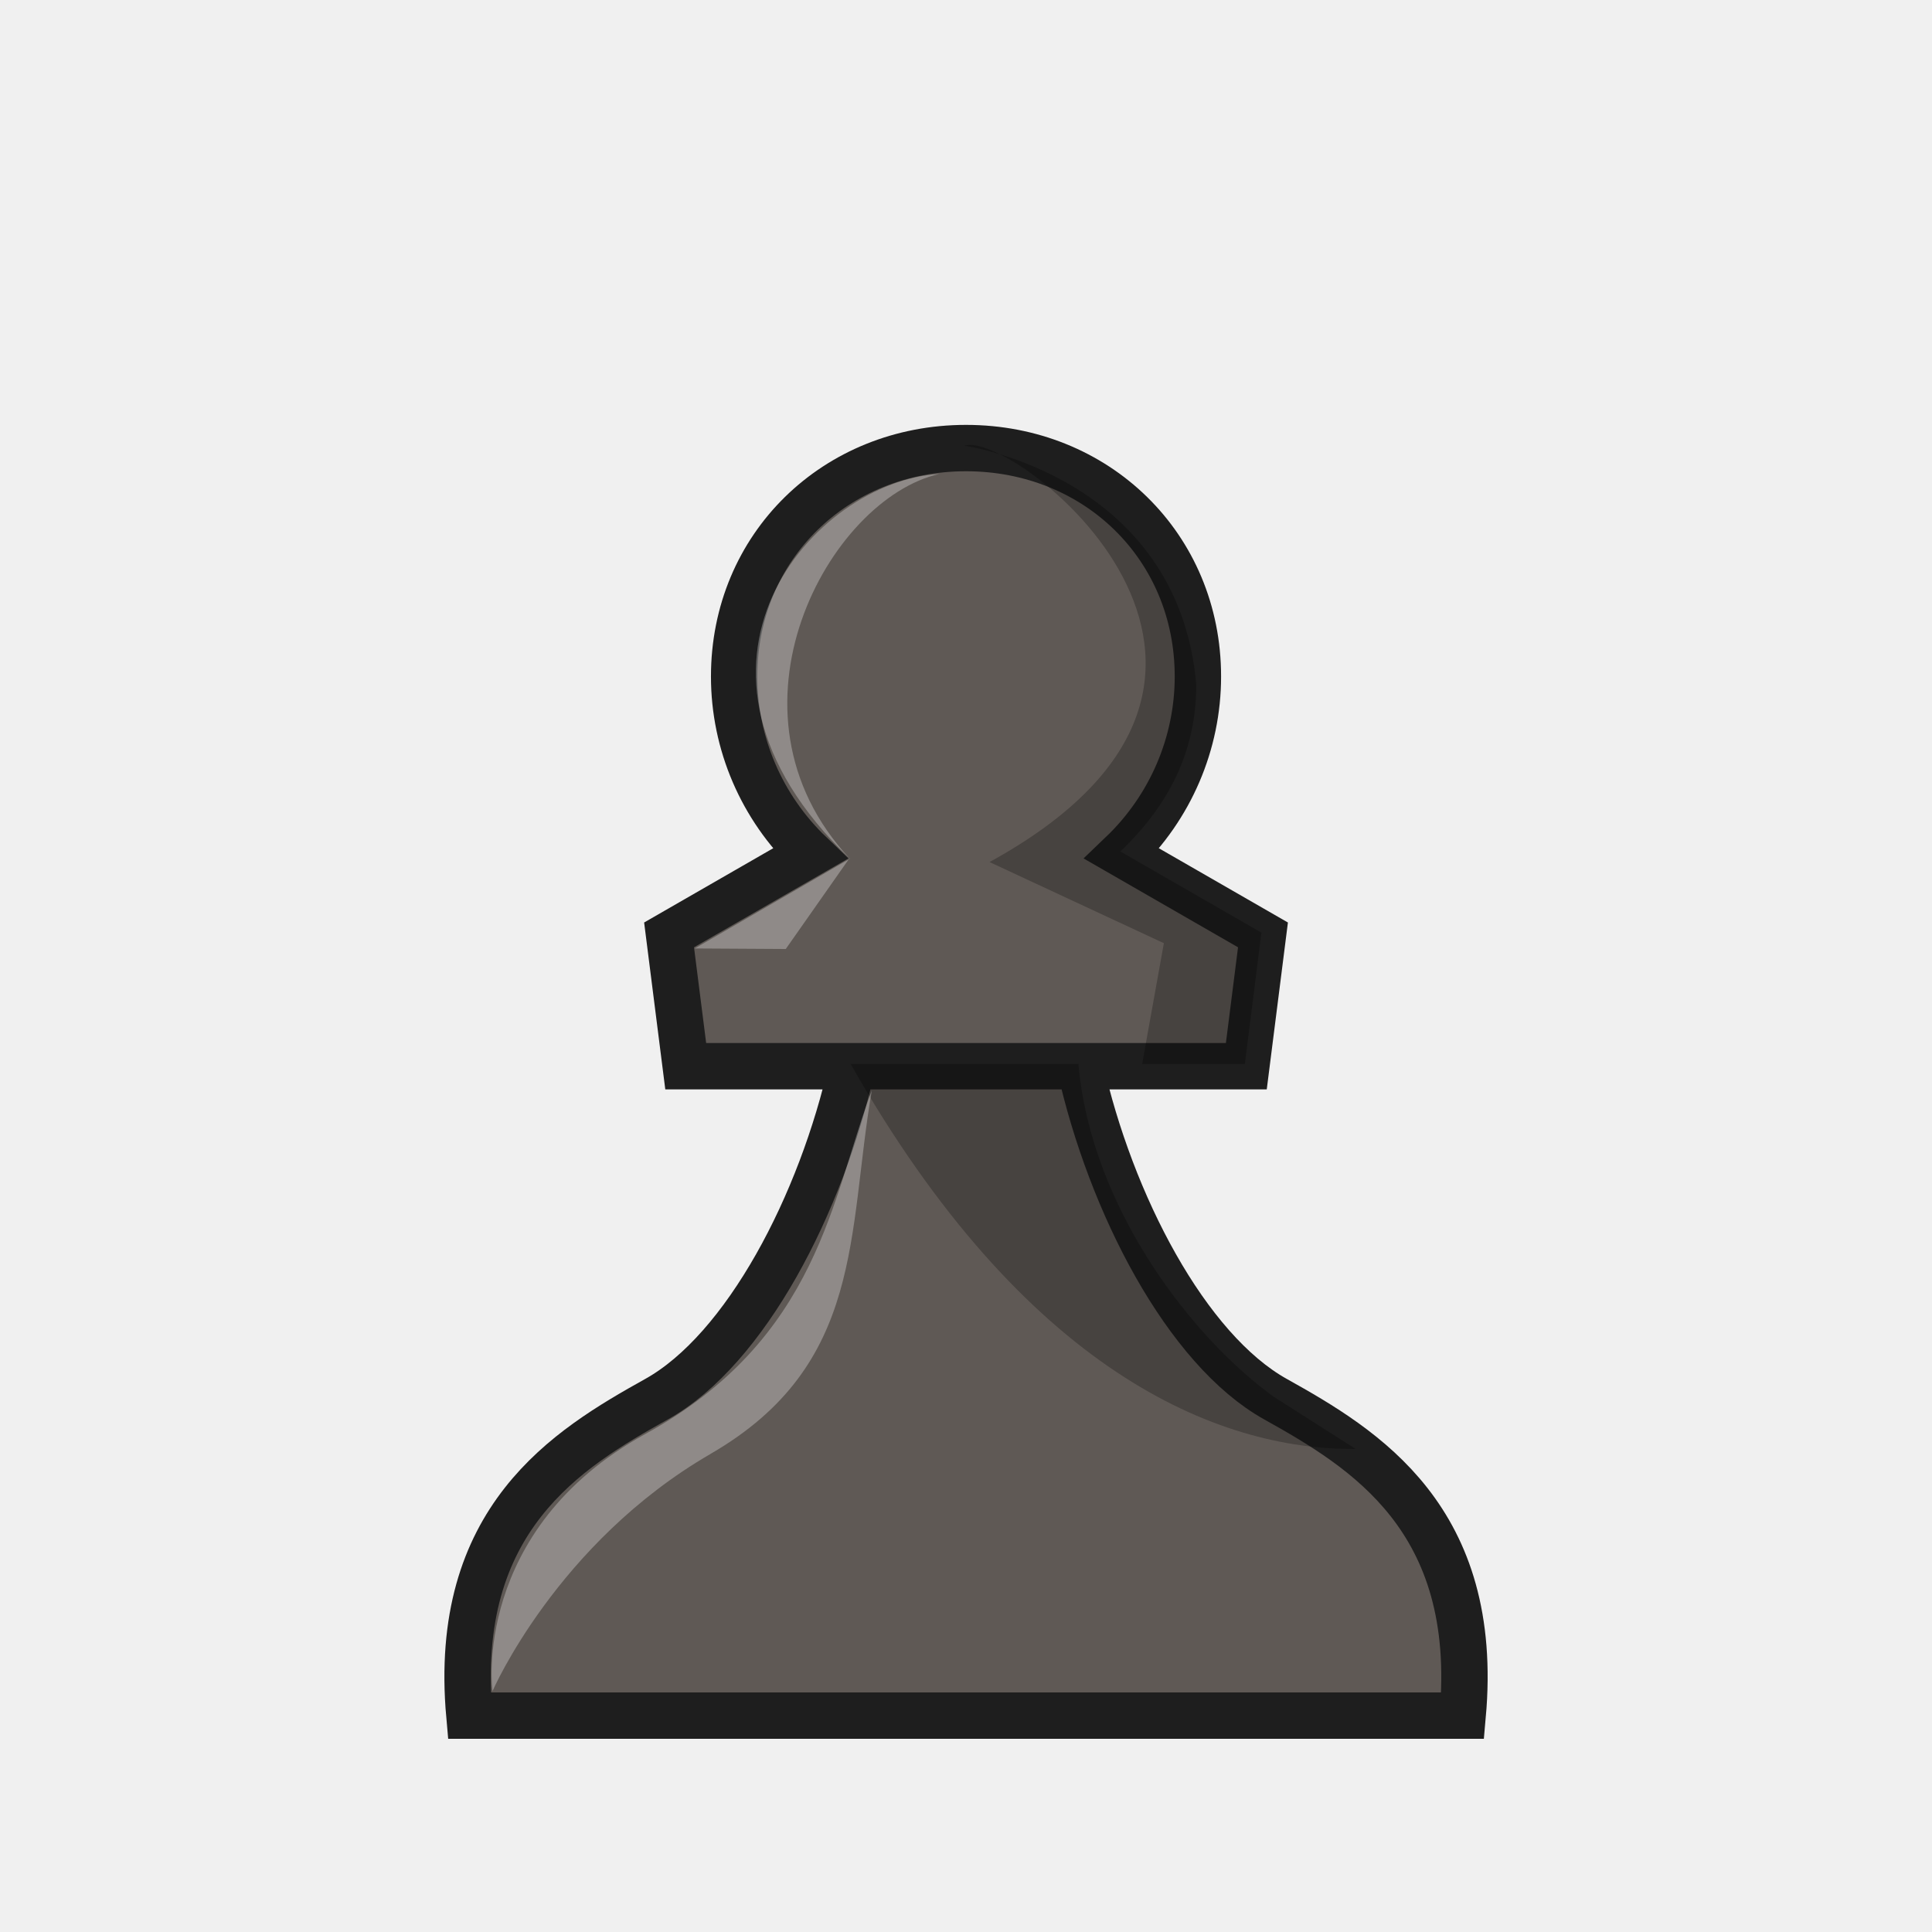
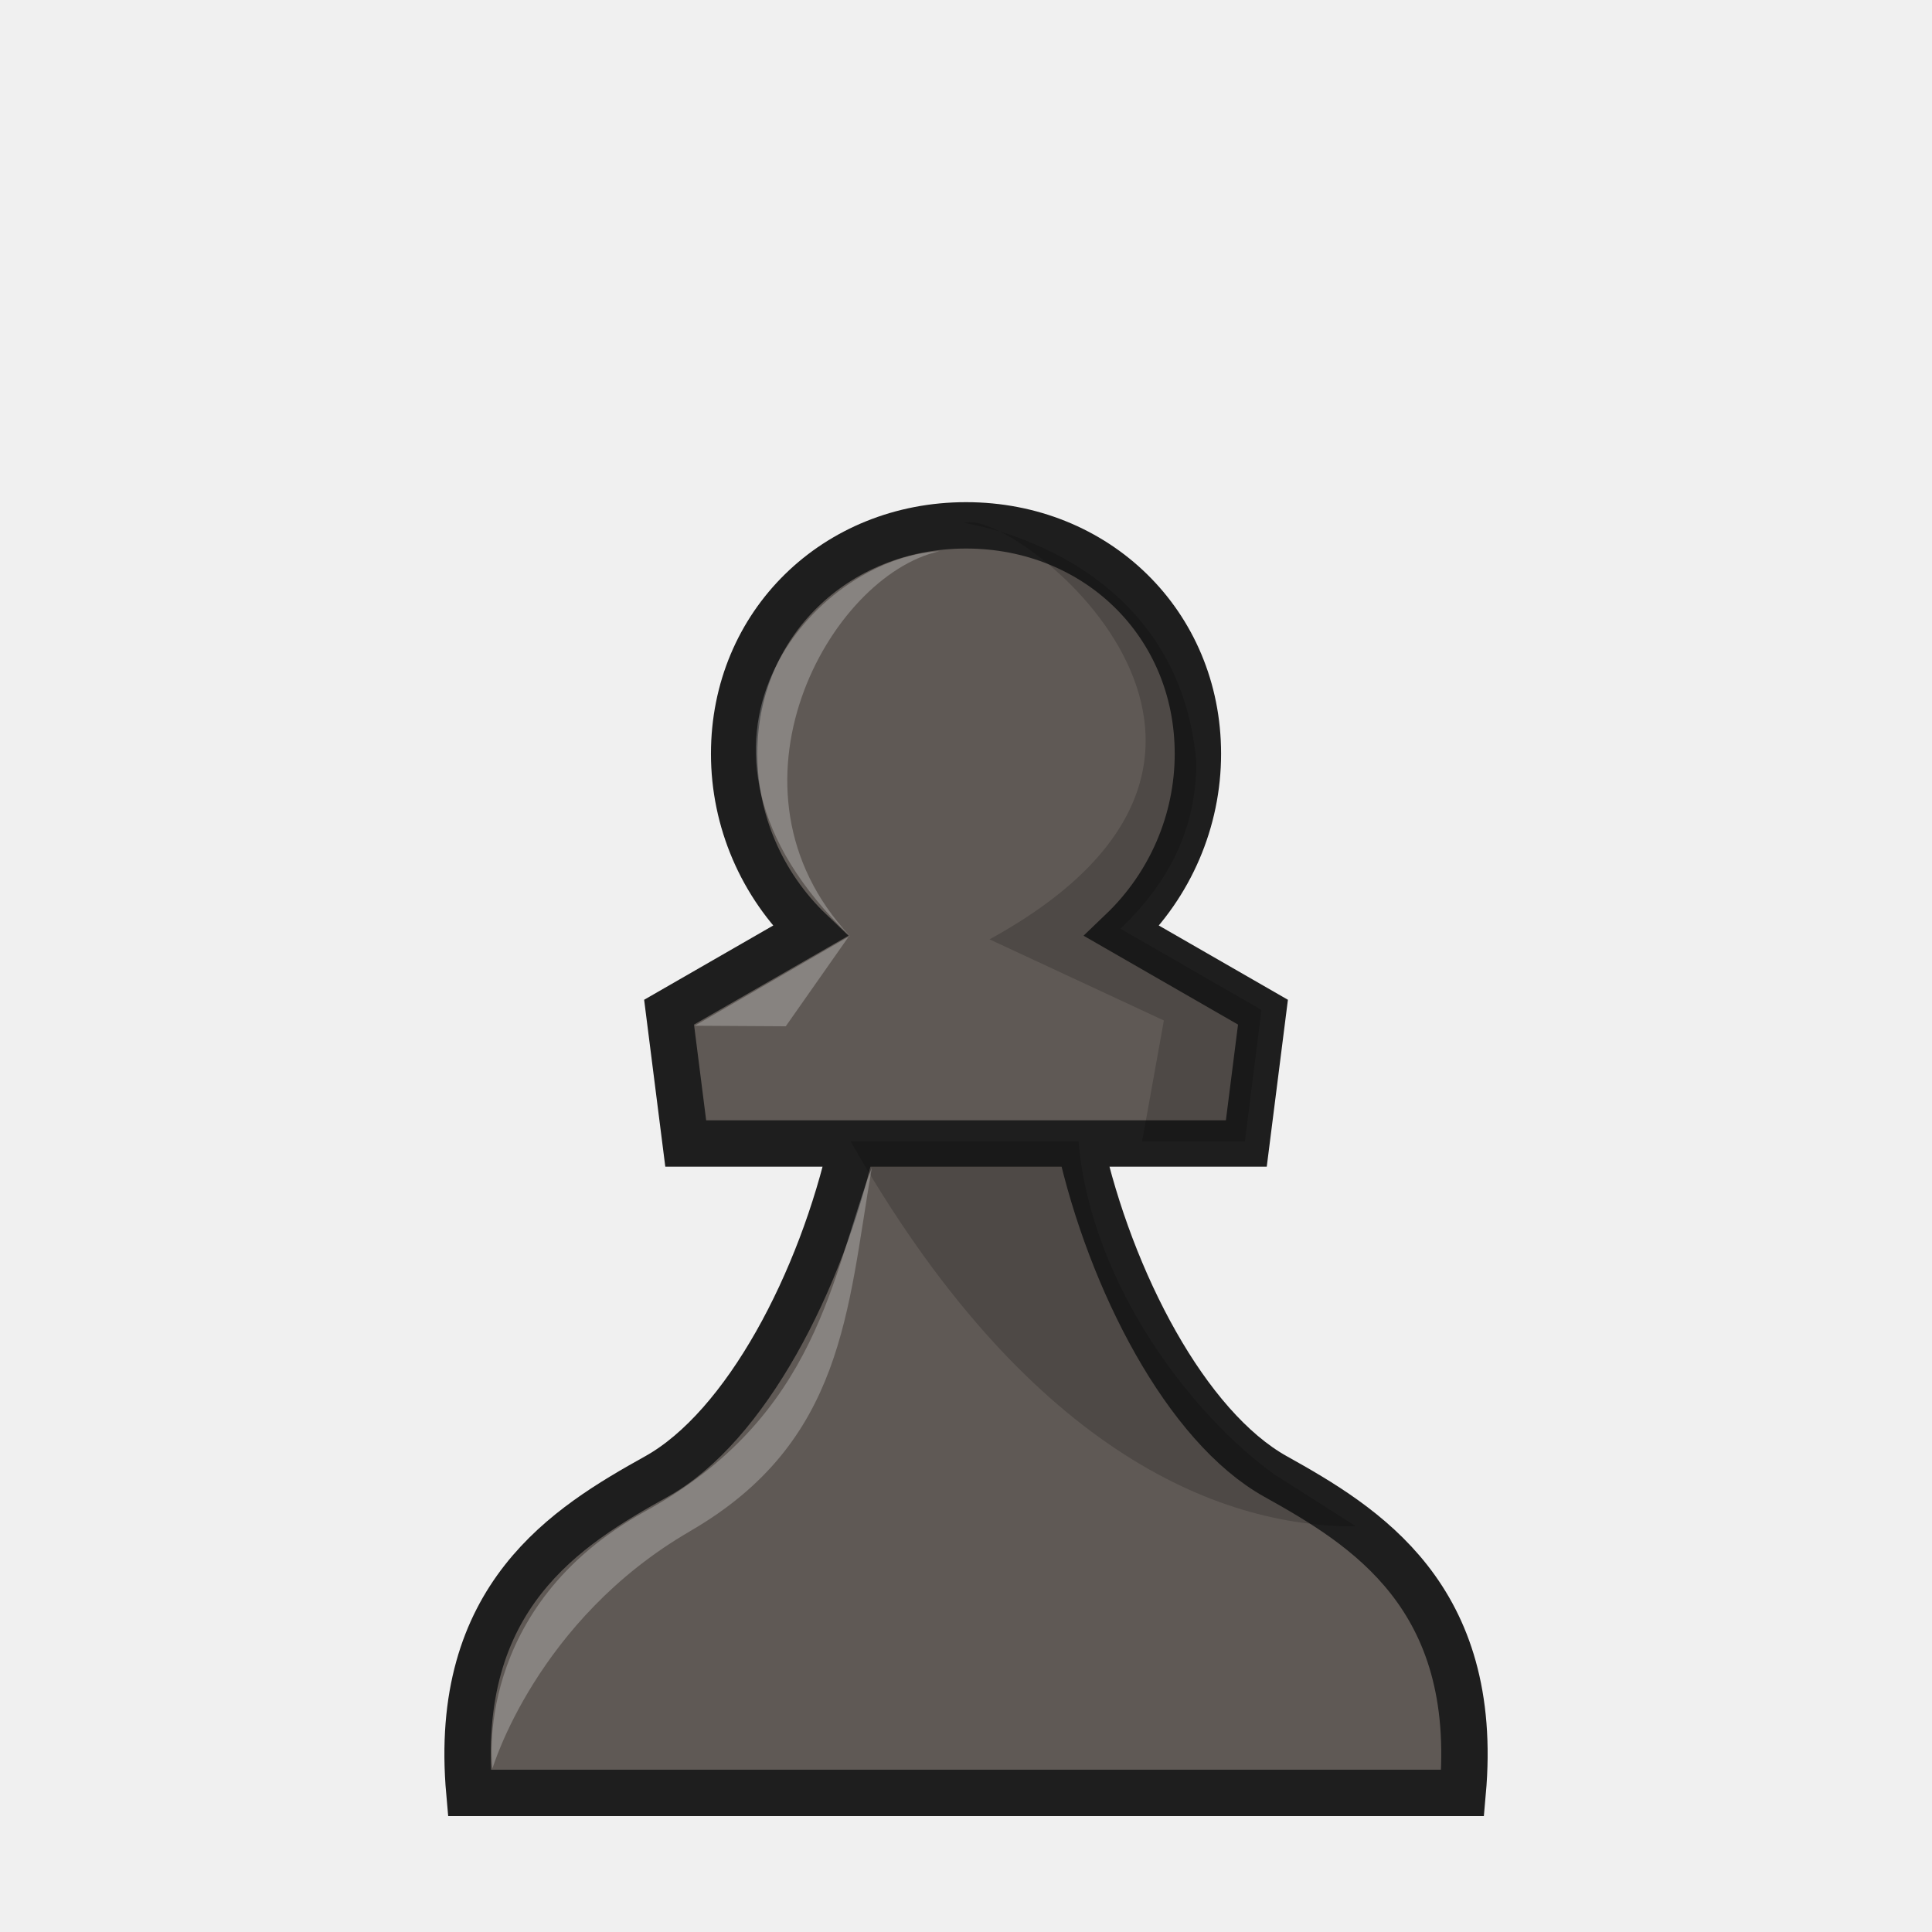
<svg xmlns="http://www.w3.org/2000/svg" width="50mm" height="50mm" clip-rule="evenodd" fill-rule="evenodd" image-rendering="optimizeQuality" shape-rendering="geometricPrecision" text-rendering="geometricPrecision" version="1.1" viewBox="0 0 50 50">
-   <g transform="translate(-.0004069 -.0010218)" clip-rule="evenodd" fill-rule="evenodd" image-rendering="optimizeQuality" shape-rendering="geometricPrecision">
+   <g transform="translate(-.0004069 1.999)" clip-rule="evenodd" fill-rule="evenodd" image-rendering="optimizeQuality" shape-rendering="geometricPrecision">
    <path d="m21.503 27.595h6.994m-9.497-10.086c0 1.732 0.712 3.387 1.966 4.587l-3.65 2.1 0.431 3.399h4.306c-0.794 3.559-2.755 7.331-5.062 8.617s-5.299 3.097-4.843 8.189l25.706 2.1e-5c0.457-5.092-2.535-6.902-4.843-8.189-2.307-1.286-4.268-5.058-5.062-8.617h4.306l0.431-3.399-3.65-2.1c1.253-1.2 1.966-2.855 1.966-4.587 3.11e-4 -3.367-2.628-5.912-6.001-5.912-3.373-1.1e-5 -6.001 2.545-6.001 5.912z" fill="#5f5955" stroke="#1e1e1e" stroke-width="1.2" />
    <g transform="matrix(.23703 0 0 .25755 -1303.7 1015.7)" stroke-width="1.071">
      <g transform="matrix(3.7797,0,0,3.7788,5511,-3938.6)" clip-rule="evenodd" fill-rule="evenodd" image-rendering="optimizeQuality" shape-rendering="geometricPrecision" stroke-width="1.071">
        <g transform="matrix(.26458 0 0 .26458 -750.81 976.17)" stroke-width="1.071">
-           <path d="m2932.2-3649.8c4.94-1.781 40.193 22.935 2.73 41.836l19.035 8.155-2.372 12.136h11.216l1.808-13.199-15.4-8.155c5.288-4.659 8.277-10.024 8.288-16.749-1.978-21.033-25.306-24.024-25.306-24.024zm-12.439 62.128c18.995 30.811 39.952 38.812 55.156 38.698l-8.925-5.231c-8.754-5.785-19.962-18.863-21.356-33.467z" opacity=".25" stroke-width="1.071" />
+           <path d="m2932.2-3649.8c4.94-1.781 40.193 22.935 2.73 41.836l19.035 8.155-2.372 12.136h11.216l1.808-13.199-15.4-8.155c5.288-4.659 8.277-10.024 8.288-16.749-1.978-21.033-25.306-24.024-25.306-24.024zm-12.439 62.128c18.995 30.811 39.952 38.812 55.156 38.698l-8.925-5.231c-8.754-5.785-19.962-18.863-21.356-33.467z" opacity=".18" stroke-width="1.071" />
        </g>
      </g>
    </g>
    <g fill="#fff">
-       <path d="m21.983 22.214-1.647 2.347-2.356-0.014 4.013-2.323z" opacity=".3" />
-       <path d="m24.307 12.268c-3.222 0.174-7.521 4.955-2.314 9.956-3.562-3.818-0.537-9.314 2.314-9.956z" opacity=".3" />
-       <path d="m18.393 37.626c-3.984 2.305-5.646 6.14-5.646 6.14-0.01 0-0.548-4.175 3.956-6.654 4.504-2.479 4.822-6.151 5.86-8.893-0.637 3.703-0.187 7.101-4.17 9.406z" opacity=".3" />
+       <path d="m21.983 22.214-1.647 2.347-2.356-0.014 4.013-2.323z" opacity=".25" />
+       <path d="m24.307 12.268c-3.222 0.174-7.521 4.955-2.314 9.956-3.562-3.818-0.537-9.314 2.314-9.956z" opacity=".25" />
+       <path d="m17.864 37.626c-3.984 2.305-5.117 6.14-5.117 6.14-0.01 0-0.548-4.175 3.956-6.654 4.504-2.479 4.822-6.151 5.86-8.893-0.637 3.703-0.716 7.101-4.7 9.406z" opacity=".25" />
    </g>
  </g>
</svg>
